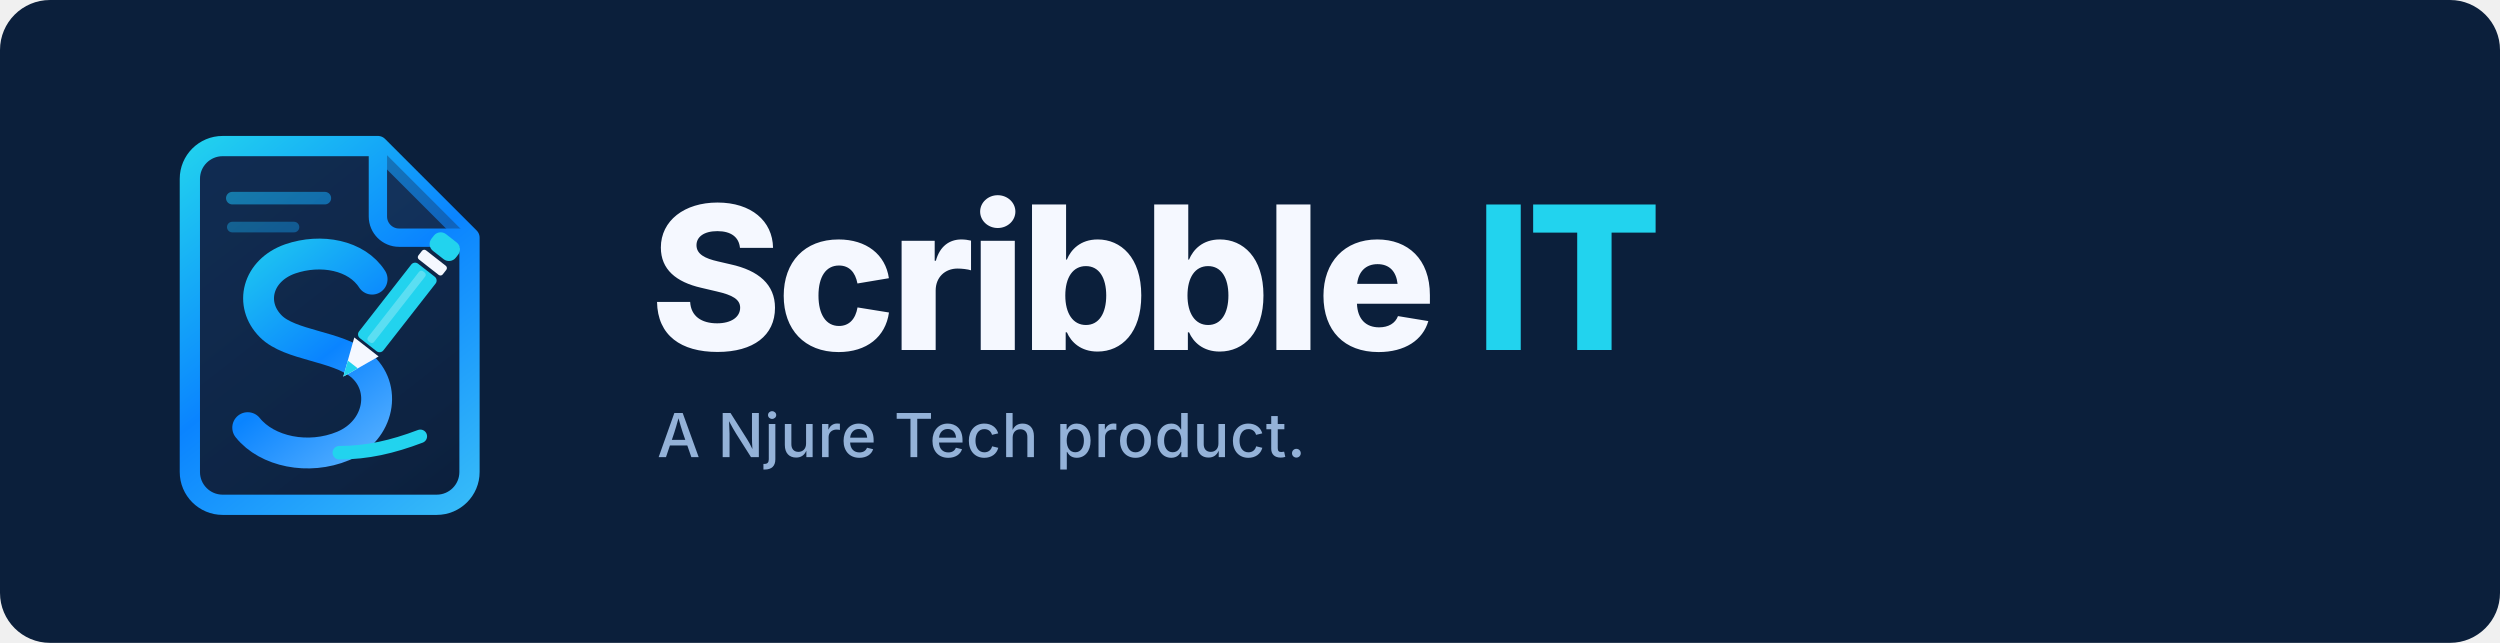
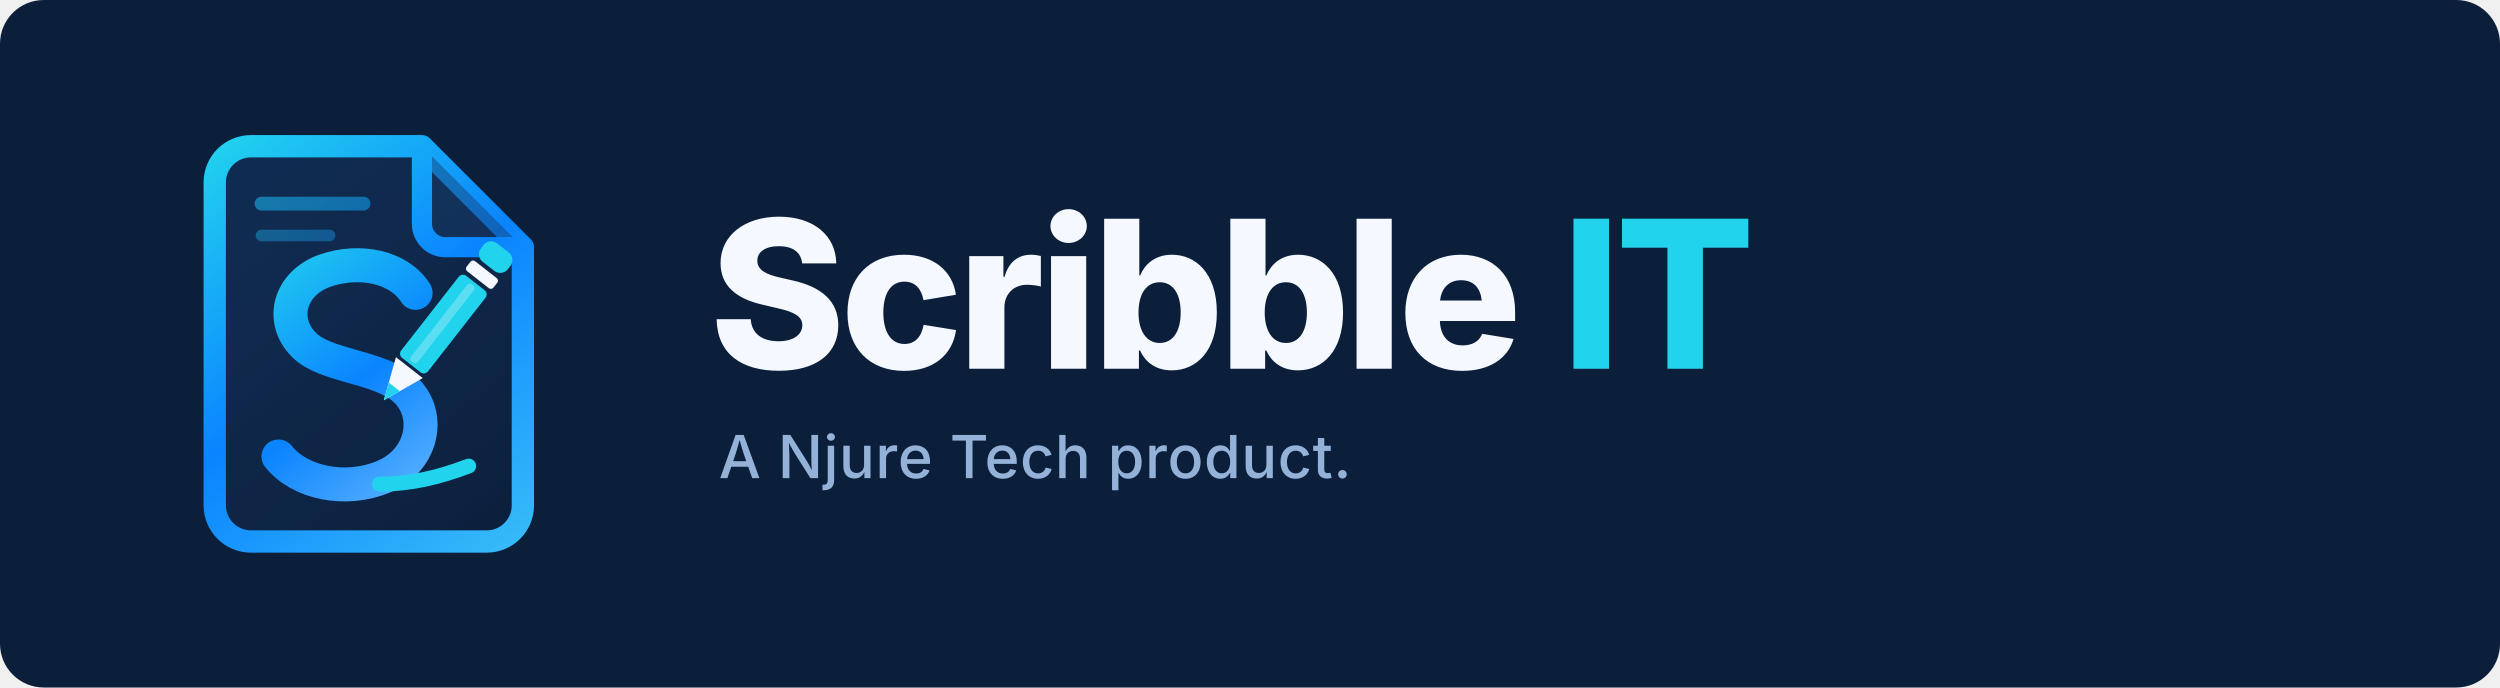
- <svg xmlns="http://www.w3.org/2000/svg" viewBox="0 0 1400 360" width="1400" height="360" role="img" aria-label="SCRIBBLE-IT Horizontal Wordmark">
+ <svg xmlns="http://www.w3.org/2000/svg" viewBox="0 0 1600 440" width="1600" height="440" role="img" aria-label="SCRIBBLE-IT Horizontal Wordmark">
  <defs>
    <linearGradient id="logo-horizontal-dark-doc-stroke" x1="210" y1="128" x2="814" y2="896" gradientUnits="userSpaceOnUse">
      <stop offset="0%" stop-color="#22D3EE" />
      <stop offset="48%" stop-color="#0A84FF" />
      <stop offset="100%" stop-color="#38BDF8" />
    </linearGradient>
    <linearGradient id="logo-horizontal-dark-s-grad" x1="330" y1="300" x2="690" y2="755" gradientUnits="userSpaceOnUse">
      <stop offset="0%" stop-color="#22D3EE" />
      <stop offset="55%" stop-color="#0A84FF" />
      <stop offset="100%" stop-color="#60B5FF" />
    </linearGradient>
    <linearGradient id="logo-horizontal-dark-pencil-body" x1="590" y1="260" x2="770" y2="560" gradientUnits="userSpaceOnUse">
      <stop offset="0%" stop-color="#22D3EE" />
      <stop offset="100%" stop-color="#0A84FF" />
    </linearGradient>
    <linearGradient id="logo-horizontal-dark-doc-fill" x1="216" y1="132" x2="808" y2="892" gradientUnits="userSpaceOnUse">
      <stop offset="0%" stop-color="#14335E" stop-opacity="0.68" />
      <stop offset="100%" stop-color="#0B1F3B" stop-opacity="0.88" />
    </linearGradient>
  </defs>
  <g id="layer-background">
-     <rect x="0" y="0" width="1400" height="360" rx="28" fill="#0B1F3B" />
+     <rect x="0" y="0" width="1600" height="440" rx="28" fill="#0B1F3B" />
  </g>
-   <g id="layer-symbol" transform="translate(48 44) scale(0.27)">
+   <g id="layer-symbol" transform="translate(64 46) scale(0.34)">
    <g id="logo-horizontal-dark-layer-document">
      <path d="M 284 140            H 606            L 796 330            V 816            A 68 68 0 0 1 728 884            H 284            A 68 68 0 0 1 216 816            V 208            A 68 68 0 0 1 284 140 Z" fill="url(#logo-horizontal-dark-doc-fill)" stroke="url(#logo-horizontal-dark-doc-stroke)" stroke-width="42" stroke-linejoin="round" />
      <path d="M 606 140 V 286 A 44 44 0 0 0 650 330 H 796" fill="#183C6E" fill-opacity="0.45" stroke="url(#logo-horizontal-dark-doc-stroke)" stroke-width="38" stroke-linecap="round" stroke-linejoin="round" />
      <line x1="304" y1="248" x2="496" y2="248" stroke="url(#logo-horizontal-dark-doc-stroke)" stroke-width="26" stroke-linecap="round" opacity="0.55" />
      <line x1="304" y1="308" x2="432" y2="308" stroke="url(#logo-horizontal-dark-doc-stroke)" stroke-width="22" stroke-linecap="round" opacity="0.4" />
    </g>
    <g id="logo-horizontal-dark-layer-s-pencil">
      <path d="M 594 416            C 562 366, 488 352, 424 374            C 356 398, 338 468, 384 514            C 424 554, 520 554, 570 594            C 626 640, 610 730, 534 762            C 462 792, 376 774, 336 724" fill="none" stroke="url(#logo-horizontal-dark-s-grad)" stroke-width="64" stroke-linecap="round" stroke-linejoin="round" />
      <g transform="translate(650 470) rotate(38)">
        <rect x="-32" y="-176" width="64" height="44" rx="18" fill="#22D3EE" />
        <rect x="-32" y="-124" width="64" height="24" rx="6" fill="#F5F8FF" />
        <rect x="-32" y="-92" width="64" height="196" rx="10" fill="url(#logo-horizontal-dark-pencil-body)" />
        <rect x="-10" y="-86" width="16" height="184" rx="6" fill="#FFFFFF" opacity="0.26" />
        <polygon points="-32,110 32,110 0,188" fill="#F5F8FF" />
        <polygon points="-13,156 13,156 0,188" fill="#22D3EE" />
      </g>
      <path d="M 526 776 C 584 776, 636 764, 694 742" fill="none" stroke="#22D3EE" stroke-width="28" stroke-linecap="round" />
    </g>
  </g>
  <g id="layer-wordmark">
-     <text x="364" y="196" font-family="Manrope, Inter, sans-serif" font-size="112" font-weight="800" letter-spacing="-3" fill="#F5F8FF">Scribble <tspan fill="#22D3EE">IT</tspan>
+     <text x="454" y="236" font-family="Manrope, Inter, sans-serif" font-size="132" font-weight="800" letter-spacing="-3.4" fill="#F5F8FF">Scribble <tspan fill="#22D3EE">IT</tspan>
    </text>
  </g>
  <g id="layer-attribution">
-     <text x="368" y="256" font-family="Inter, Manrope, sans-serif" font-size="34" font-weight="500" letter-spacing="0.4" fill="#94B2D8" opacity="1">A Njure Tech product.</text>
+     <text x="460" y="306" font-family="Inter, Manrope, sans-serif" font-size="38" font-weight="500" letter-spacing="0.4" fill="#94B2D8" opacity="1">A Njure Tech product.</text>
  </g>
</svg>
